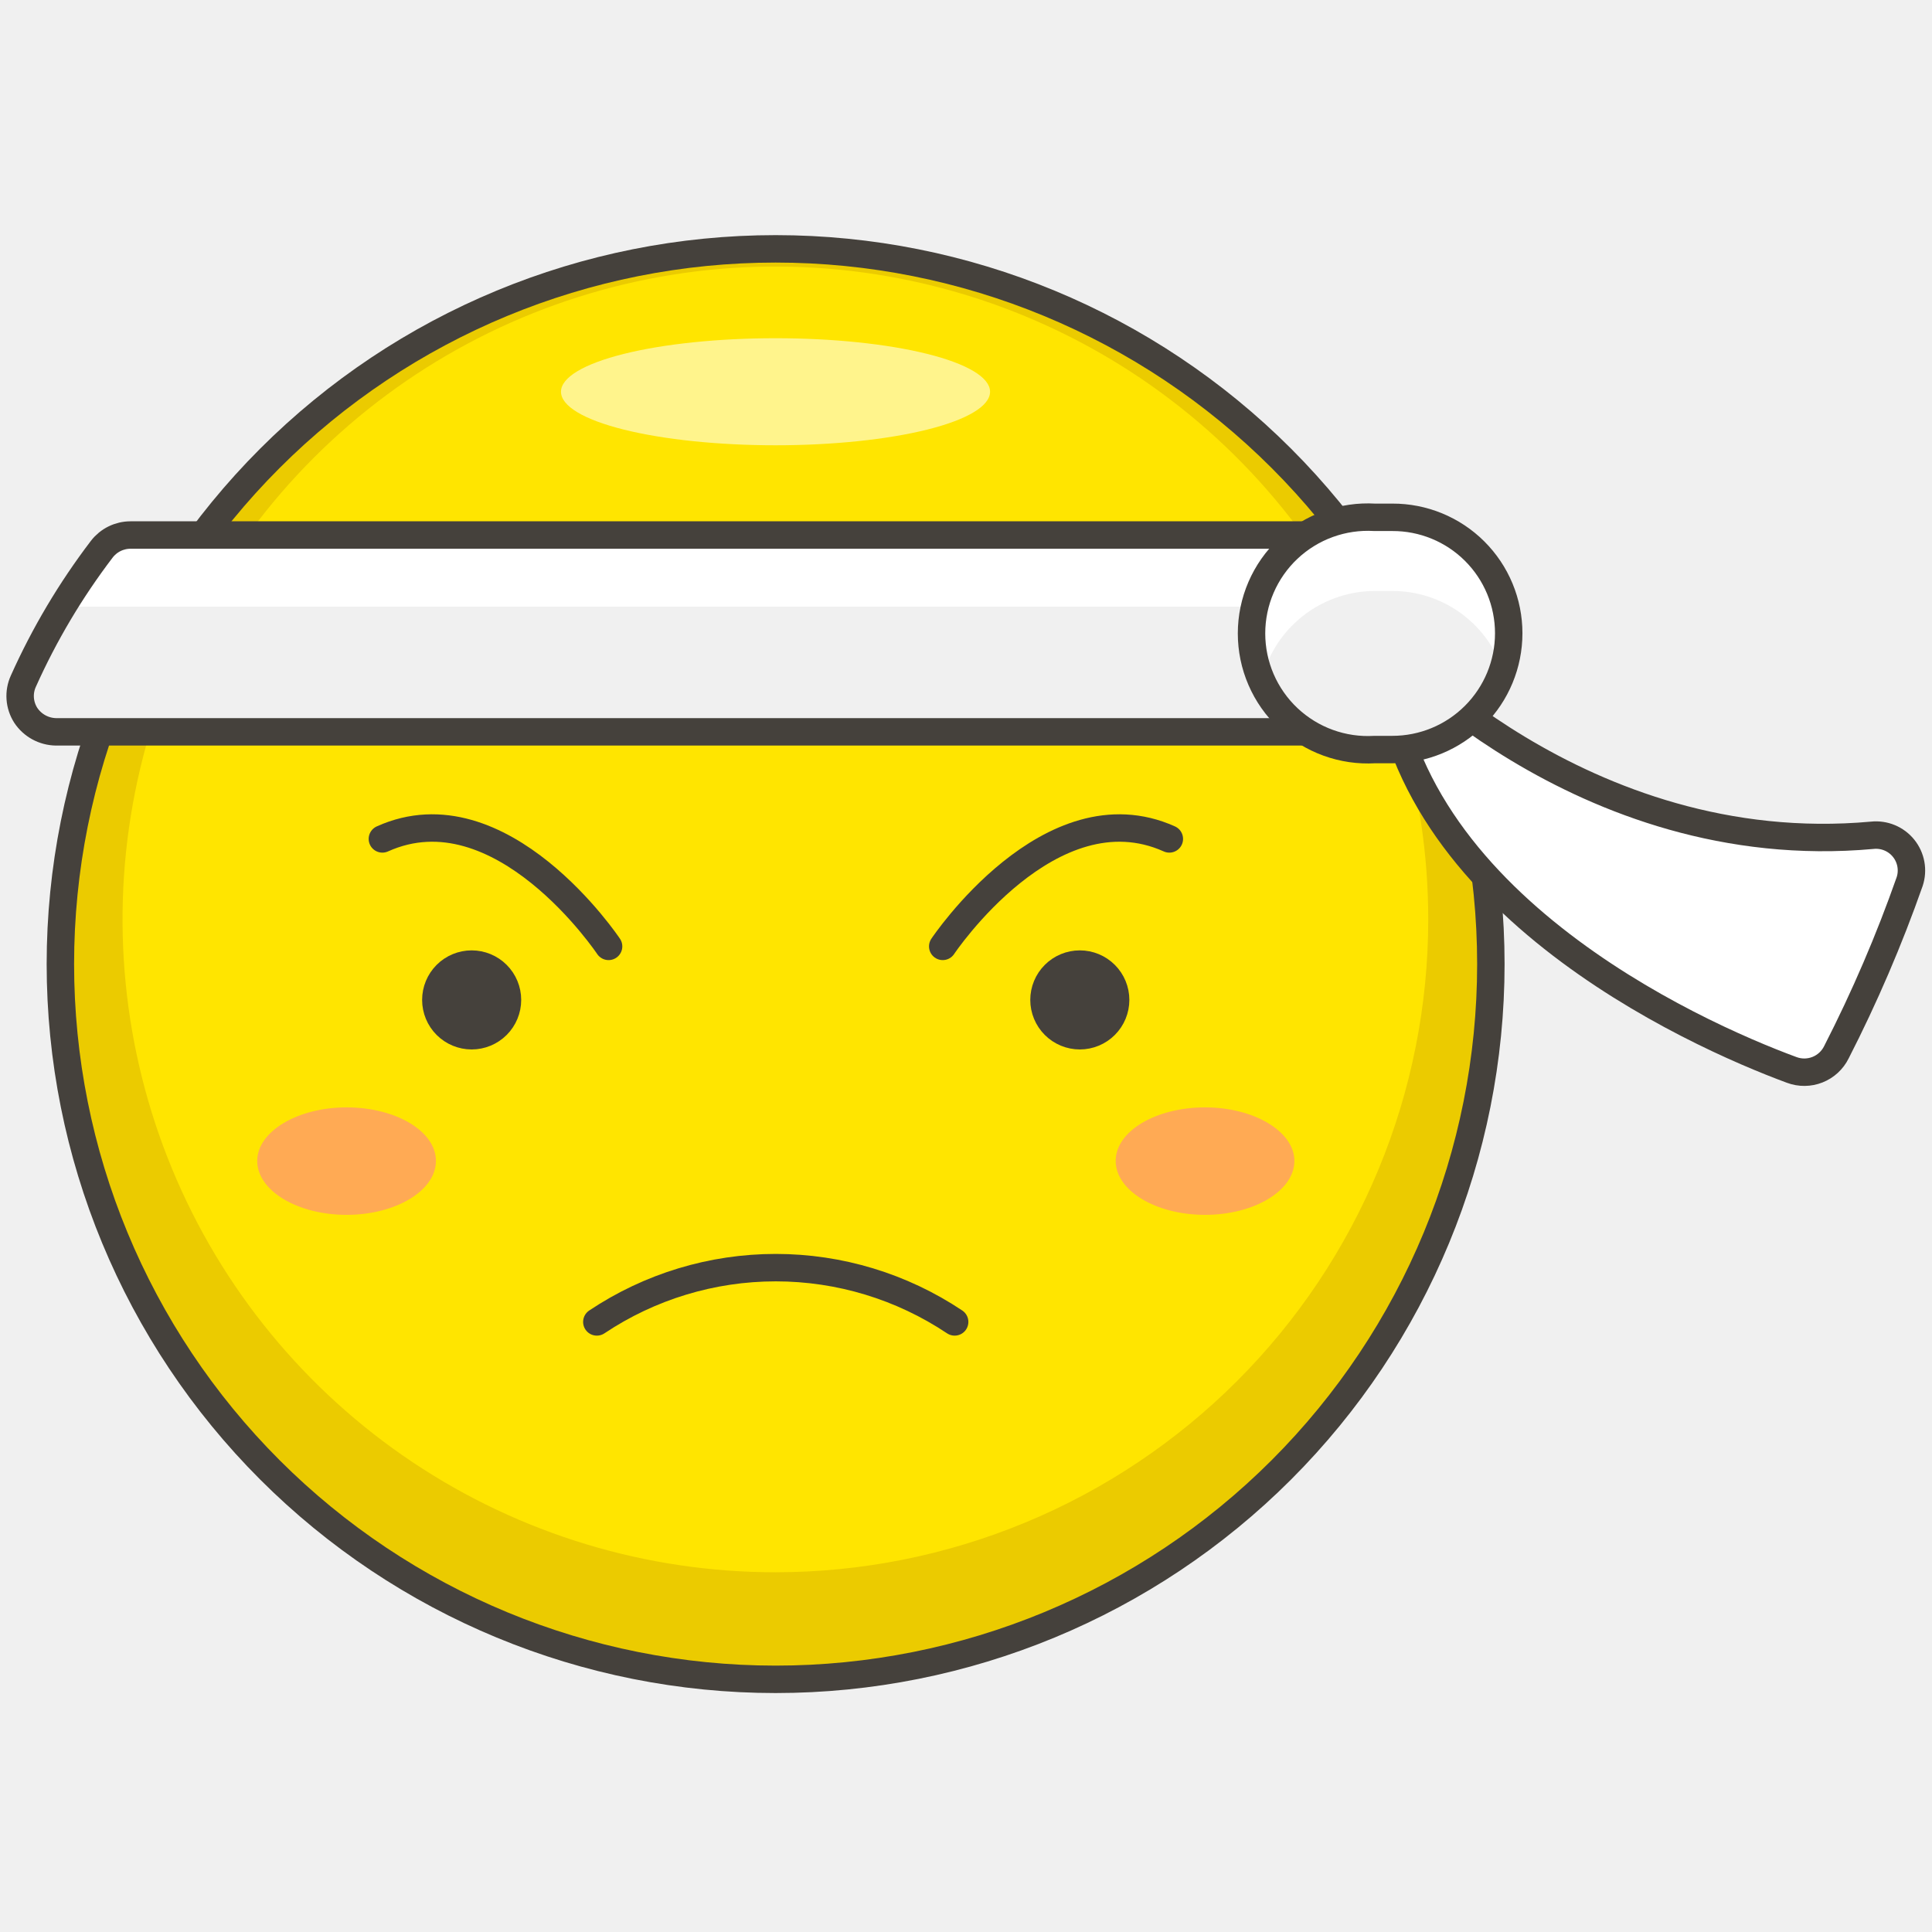
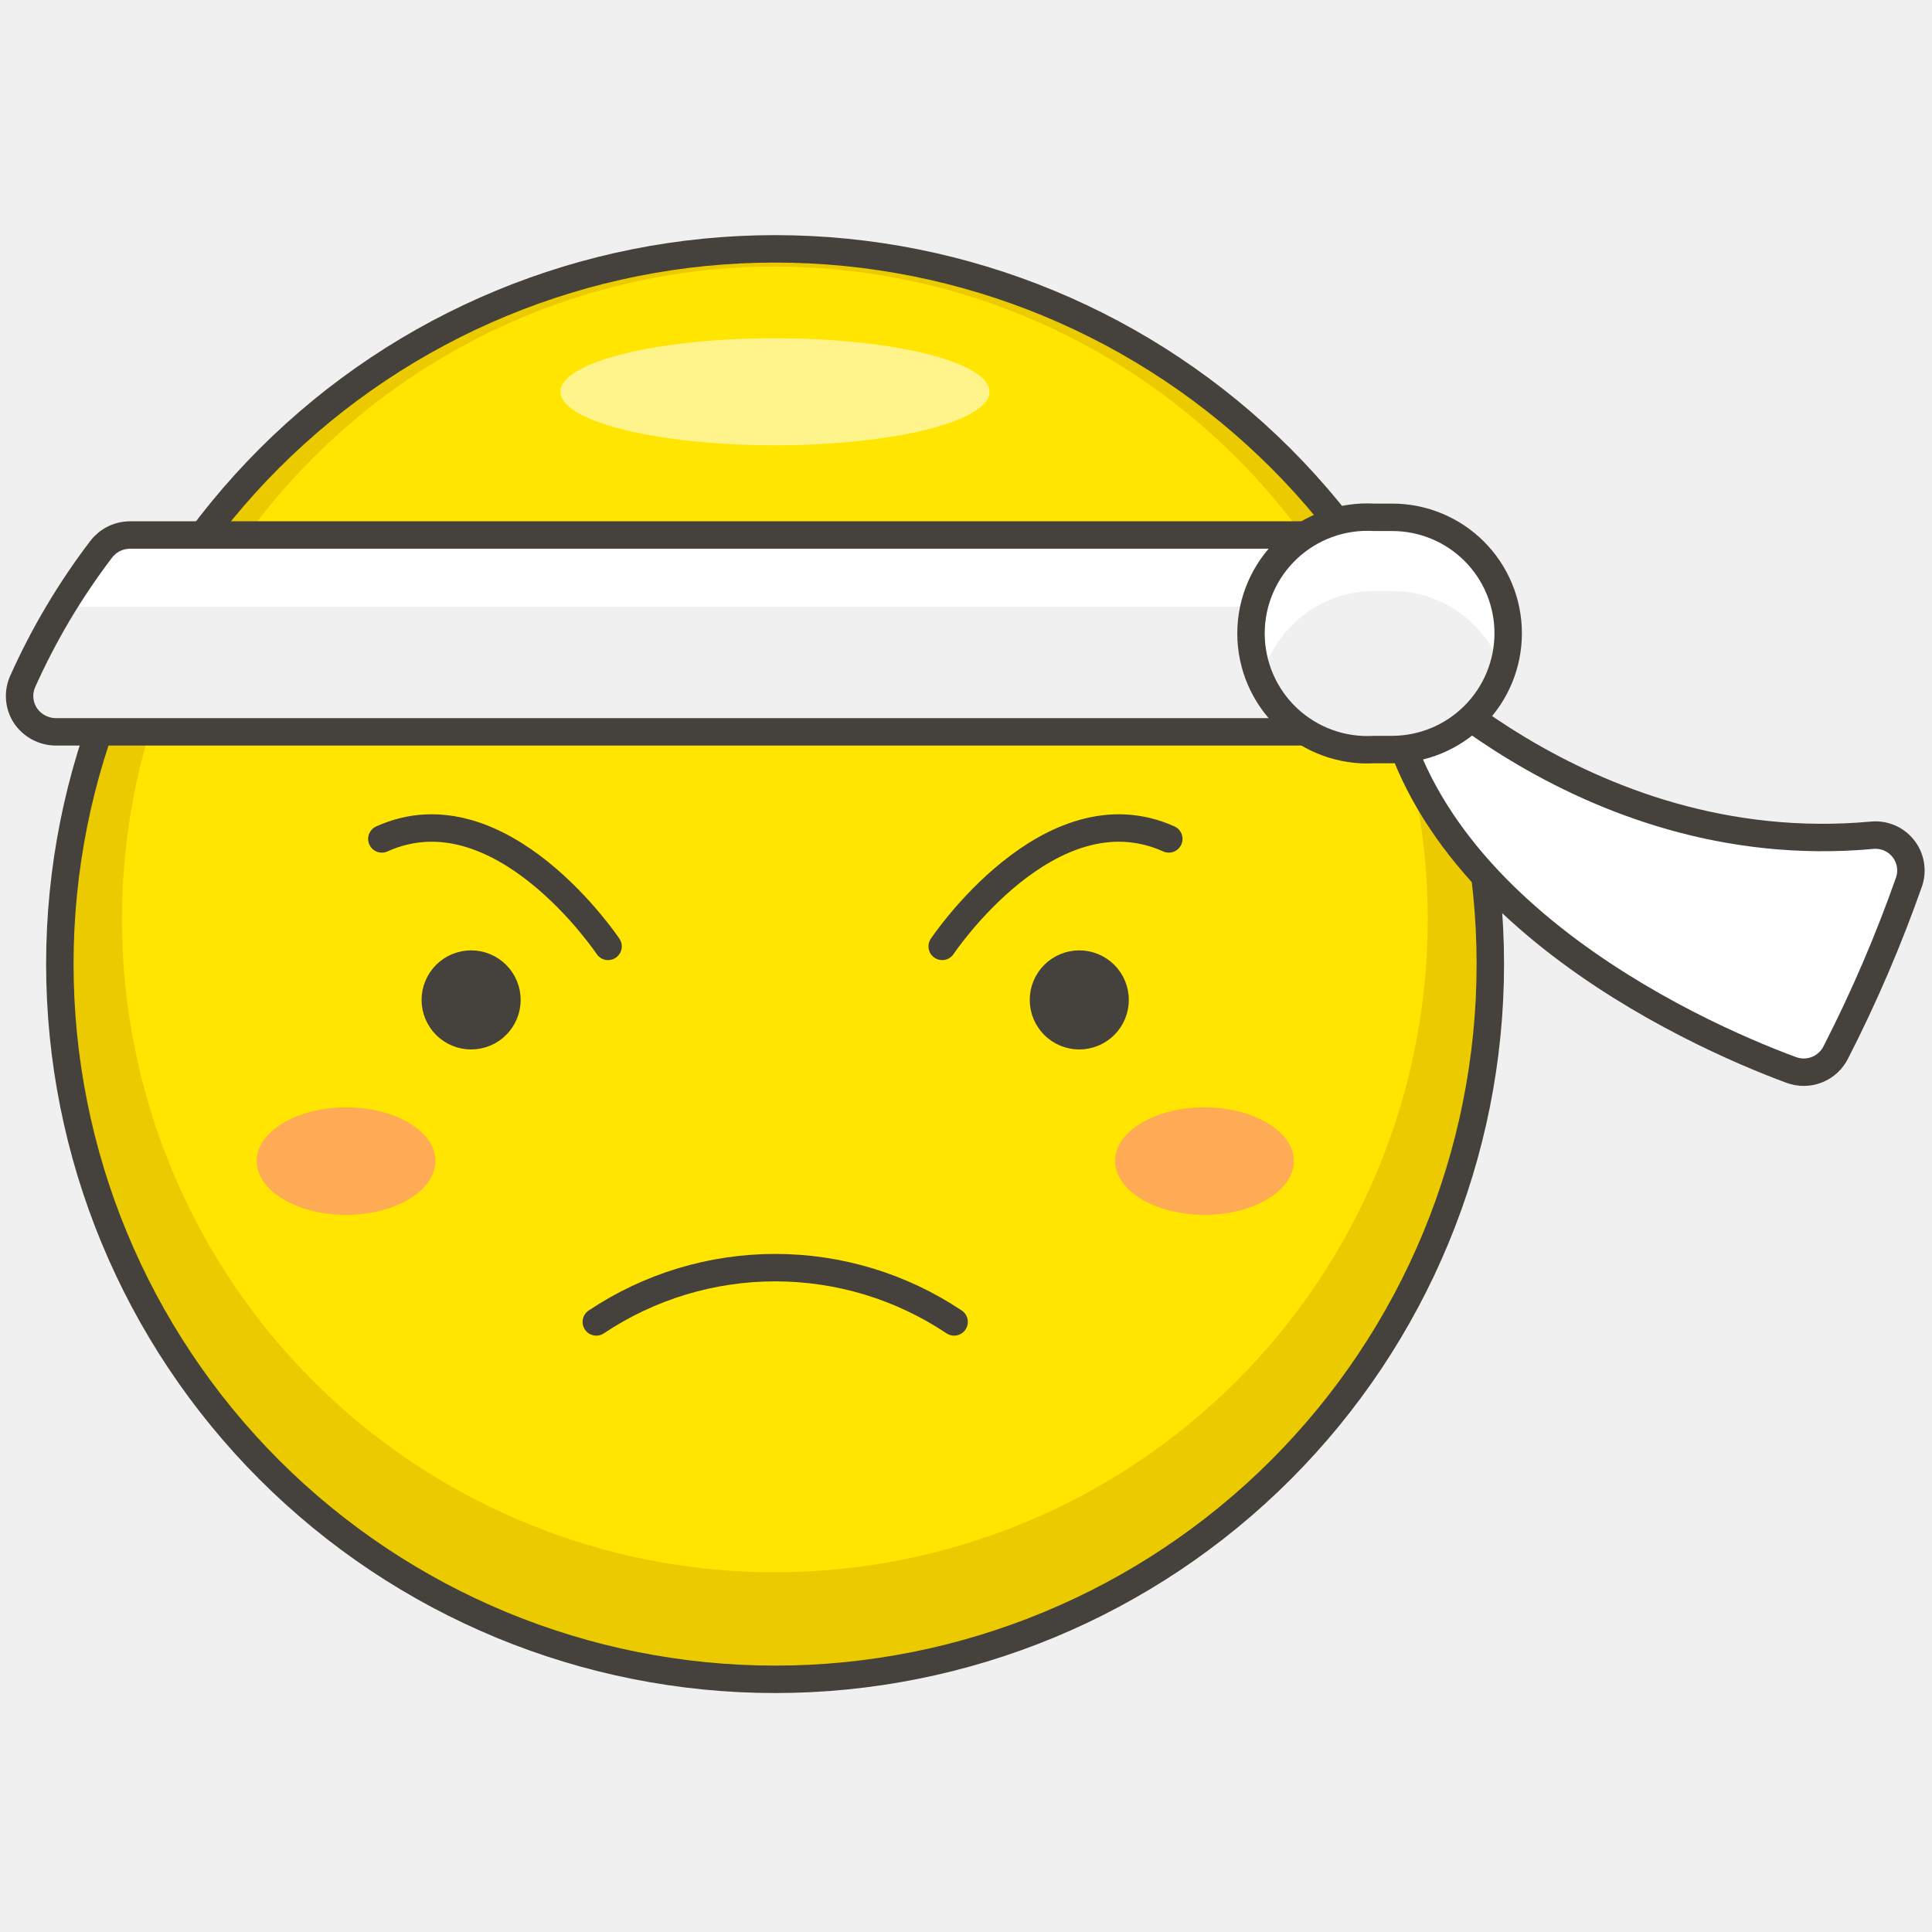
<svg xmlns="http://www.w3.org/2000/svg" width="493" height="493" viewBox="0 0 493 493" fill="none">
-   <path d="M15.406 246.013C15.406 294.418 34.635 340.841 68.863 375.069C103.091 409.296 149.514 428.525 197.919 428.525C246.324 428.525 292.747 409.296 326.975 375.069C361.203 340.841 380.432 294.418 380.432 246.013C380.432 197.607 361.203 151.185 326.975 116.957C292.747 82.729 246.324 63.5 197.919 63.5C149.514 63.5 103.091 82.729 68.863 116.957C34.635 151.185 15.406 197.607 15.406 246.013Z" fill="#FFE500" />
-   <path d="M197.862 63.5C161.739 63.5 126.428 74.213 96.395 94.283C66.362 114.354 42.956 142.881 29.137 176.255C15.318 209.63 11.708 246.353 18.763 281.78C25.817 317.206 43.22 349.745 68.769 375.28C94.319 400.815 126.867 418.2 162.298 425.234C197.729 432.269 234.45 428.638 267.817 414.801C301.183 400.963 329.697 377.541 349.751 347.496C369.804 317.452 380.497 282.135 380.477 246.013C380.45 197.598 361.198 151.175 326.954 116.95C292.71 82.726 246.276 63.5 197.862 63.5ZM197.862 401.205C164.913 401.205 132.704 391.434 105.307 373.129C77.911 354.824 56.559 328.805 43.95 298.364C31.341 267.924 28.042 234.427 34.47 202.111C40.898 169.796 56.764 140.112 80.063 116.813C103.361 93.515 133.045 77.648 165.361 71.22C197.677 64.792 231.173 68.091 261.614 80.7C292.055 93.309 318.073 114.662 336.378 142.058C354.684 169.454 364.454 201.663 364.454 234.612C364.454 256.489 360.145 278.152 351.773 298.364C343.401 318.576 331.13 336.941 315.661 352.411C300.191 367.881 281.826 380.152 261.614 388.524C241.402 396.896 219.739 401.205 197.862 401.205Z" fill="#EBCB00" />
-   <path d="M143.152 99.964C143.152 103.587 148.92 107.061 159.186 109.623C169.453 112.185 183.377 113.624 197.896 113.624C212.415 113.624 226.339 112.185 236.605 109.623C246.872 107.061 252.639 103.587 252.639 99.964C252.639 96.341 246.872 92.867 236.605 90.305C226.339 87.743 212.415 86.304 197.896 86.304C183.377 86.304 169.453 87.743 159.186 90.305C148.92 92.867 143.152 96.341 143.152 99.964Z" fill="#FFF48C" />
-   <path d="M111.215 255.154C111.215 257.578 112.178 259.903 113.892 261.617C115.606 263.332 117.932 264.295 120.356 264.295C122.78 264.295 125.105 263.332 126.82 261.617C128.534 259.903 129.497 257.578 129.497 255.154C129.497 252.729 128.534 250.404 126.82 248.69C125.105 246.976 122.78 246.013 120.356 246.013C117.932 246.013 115.606 246.976 113.892 248.69C112.178 250.404 111.215 252.729 111.215 255.154Z" fill="#45413C" stroke="#45413C" stroke-width="7" stroke-linecap="round" stroke-linejoin="round" />
-   <path d="M155.296 241.494C155.296 241.494 127.873 200.411 97.574 214.071" stroke="#45413C" stroke-width="7" stroke-linecap="round" stroke-linejoin="round" />
-   <path d="M240.562 241.494C240.562 241.494 267.986 200.411 298.387 214.071" stroke="#45413C" stroke-width="7" stroke-linecap="round" stroke-linejoin="round" />
-   <path d="M266.402 255.154C266.402 257.578 267.365 259.903 269.08 261.617C270.794 263.332 273.119 264.295 275.543 264.295C277.968 264.295 280.293 263.332 282.007 261.617C283.721 259.903 284.684 257.578 284.684 255.154C284.684 252.729 283.721 250.404 282.007 248.69C280.293 246.976 277.968 246.013 275.543 246.013C273.119 246.013 270.794 246.976 269.08 248.69C267.365 250.404 266.402 252.729 266.402 255.154Z" fill="#45413C" stroke="#45413C" stroke-width="7" stroke-linecap="round" stroke-linejoin="round" />
-   <path d="M152.297 337.321C165.81 328.291 181.698 323.471 197.951 323.471C214.204 323.471 230.091 328.291 243.605 337.321" stroke="#45413C" stroke-width="7" stroke-linecap="round" />
-   <path d="M330.298 296.237C330.298 303.838 320.027 310 307.497 310C294.966 310 284.695 303.838 284.695 296.237C284.695 288.637 294.966 282.577 307.497 282.577C320.027 282.577 330.298 288.74 330.298 296.237Z" fill="#FFAA54" />
-   <path d="M65.637 296.237C65.637 303.838 75.908 310 88.438 310C100.968 310 111.239 303.838 111.239 296.237C111.239 288.637 100.968 282.577 88.438 282.577C75.908 282.577 65.637 288.74 65.637 296.237Z" fill="#FFAA54" />
-   <path d="M15.406 246.013C15.406 294.418 34.635 340.841 68.863 375.069C103.091 409.296 149.514 428.525 197.919 428.525C246.324 428.525 292.747 409.296 326.975 375.069C361.203 340.841 380.432 294.418 380.432 246.013C380.432 197.607 361.203 151.184 326.975 116.957C292.747 82.729 246.324 63.5 197.919 63.5C149.514 63.5 103.091 82.729 68.863 116.957C34.635 151.184 15.406 197.607 15.406 246.013V246.013Z" stroke="#45413C" stroke-width="7" stroke-linecap="round" stroke-linejoin="round" />
-   <path d="M343.977 136.525H33.284C31.875 136.529 30.486 136.855 29.222 137.478C27.958 138.101 26.853 139.005 25.992 140.12C18.044 150.543 11.324 161.847 5.964 173.809C5.328 175.199 5.052 176.727 5.159 178.252C5.267 179.777 5.756 181.251 6.58 182.539C7.428 183.812 8.571 184.86 9.913 185.593C11.255 186.327 12.755 186.724 14.283 186.75H370.681C364.475 168.709 355.463 151.759 343.977 136.525Z" fill="#F0F0F0" />
-   <path d="M343.986 136.524H33.294C31.884 136.528 30.495 136.854 29.231 137.477C27.967 138.1 26.862 139.004 26.001 140.119C22.319 144.829 18.89 149.732 15.73 154.807H356.106C352.438 148.474 348.391 142.369 343.986 136.524Z" fill="white" />
-   <path d="M343.977 136.525H33.284C31.875 136.529 30.486 136.855 29.222 137.478C27.958 138.101 26.853 139.005 25.992 140.12C18.044 150.543 11.324 161.847 5.964 173.809C5.328 175.199 5.052 176.727 5.159 178.252C5.267 179.777 5.756 181.251 6.58 182.539C7.428 183.812 8.571 184.86 9.913 185.593C11.255 186.327 12.755 186.724 14.283 186.75H370.681C364.475 168.709 355.463 151.759 343.977 136.525Z" stroke="#45413C" stroke-width="7" stroke-linecap="round" stroke-linejoin="round" />
-   <path d="M353.062 163.946C353.062 163.946 403.184 219.922 477.75 213.144C479.253 212.982 480.772 213.2 482.168 213.777C483.565 214.354 484.794 215.272 485.745 216.447C486.695 217.622 487.335 219.016 487.607 220.502C487.879 221.989 487.775 223.52 487.302 224.955C482.06 239.876 475.815 254.425 468.609 268.503C467.607 270.536 465.886 272.123 463.779 272.958C461.673 273.793 459.331 273.816 457.209 273.023C432.148 263.779 354.398 228.961 353.062 163.946Z" fill="white" stroke="#45413C" stroke-width="7" stroke-linecap="round" stroke-linejoin="round" />
-   <path d="M384.989 161.586C384.989 169.459 381.862 177.009 376.295 182.575C370.729 188.142 363.179 191.269 355.307 191.269H350.787C346.749 191.507 342.705 190.917 338.904 189.535C335.102 188.154 331.623 186.01 328.68 183.235C325.737 180.46 323.392 177.113 321.789 173.399C320.186 169.685 319.359 165.683 319.359 161.638C319.359 157.593 320.186 153.591 321.789 149.877C323.392 146.163 325.737 142.816 328.68 140.041C331.623 137.266 335.102 135.122 338.904 133.74C342.705 132.359 346.749 131.769 350.787 132.006H355.307C359.2 131.993 363.057 132.748 366.658 134.229C370.259 135.709 373.532 137.886 376.289 140.634C379.047 143.382 381.235 146.647 382.728 150.243C384.221 153.838 384.989 157.693 384.989 161.586Z" fill="#F0F0F0" />
-   <path d="M350.808 150.805H355.327C361.602 150.804 367.715 152.791 372.79 156.482C377.865 160.173 381.639 165.377 383.572 171.346C384.519 168.356 385.004 165.239 385.01 162.103C385.01 158.209 384.241 154.355 382.748 150.759C381.255 147.164 379.067 143.898 376.31 141.15C373.552 138.402 370.279 136.225 366.678 134.745C363.078 133.264 359.22 132.509 355.327 132.523H350.808C346.915 132.509 343.057 133.264 339.456 134.745C335.856 136.225 332.583 138.402 329.825 141.15C327.067 143.898 324.879 147.164 323.386 150.759C321.893 154.355 321.125 158.209 321.125 162.103C321.131 165.239 321.616 168.356 322.563 171.346C324.509 165.385 328.287 160.19 333.359 156.502C338.43 152.813 344.537 150.819 350.808 150.805Z" fill="white" />
-   <path d="M384.989 161.586C384.989 169.459 381.862 177.009 376.295 182.575C370.729 188.142 363.179 191.269 355.307 191.269H350.787C346.749 191.507 342.705 190.917 338.904 189.535C335.102 188.154 331.623 186.01 328.68 183.235C325.737 180.46 323.392 177.113 321.789 173.399C320.186 169.685 319.359 165.683 319.359 161.638C319.359 157.593 320.186 153.591 321.789 149.877C323.392 146.163 325.737 142.816 328.68 140.041C331.623 137.266 335.102 135.122 338.904 133.74C342.705 132.359 346.749 131.769 350.787 132.006H355.307C359.2 131.993 363.057 132.748 366.658 134.229C370.259 135.709 373.532 137.886 376.289 140.634C379.047 143.382 381.235 146.647 382.728 150.243C384.221 153.838 384.989 157.693 384.989 161.586V161.586Z" stroke="#45413C" stroke-width="7" stroke-linecap="round" stroke-linejoin="round" />
+   <path d="M15.27 246.013C15.27 294.418 34.498 340.841 68.726 375.069C102.954 409.296 149.377 428.525 197.782 428.525C246.188 428.525 292.61 409.296 326.838 375.069C361.066 340.841 380.295 294.418 380.295 246.013C380.295 197.607 361.066 151.185 326.838 116.957C292.61 82.729 246.188 63.5 197.782 63.5C149.377 63.5 102.954 82.729 68.726 116.957C34.498 151.185 15.27 197.607 15.27 246.013Z" fill="#FFE500" />
+   <path d="M197.725 63.5C161.603 63.5 126.292 74.213 96.258 94.283C66.225 114.354 42.819 142.881 29 176.255C15.182 209.63 11.571 246.353 18.626 281.78C25.68 317.206 43.083 349.745 68.633 375.28C94.182 400.815 126.731 418.2 162.161 425.234C197.592 432.269 234.313 428.638 267.68 414.801C301.047 400.963 329.56 377.541 349.614 347.496C369.668 317.452 380.361 282.135 380.34 246.013C380.313 197.598 361.061 151.175 326.817 116.95C292.573 82.726 246.14 63.5 197.725 63.5ZM197.725 401.205C164.776 401.205 132.567 391.434 105.171 373.129C77.775 354.824 56.422 328.805 43.813 298.364C31.204 267.924 27.905 234.427 34.333 202.111C40.761 169.796 56.627 140.112 79.926 116.813C103.224 93.515 132.908 77.648 165.224 71.22C197.54 64.792 231.036 68.091 261.477 80.7C291.918 93.309 317.936 114.662 336.242 142.058C354.547 169.454 364.318 201.663 364.318 234.612C364.318 256.489 360.009 278.152 351.637 298.364C343.265 318.576 330.993 336.941 315.524 352.411C300.054 367.881 281.689 380.152 261.477 388.524C241.265 396.896 219.602 401.205 197.725 401.205Z" fill="#EBCB00" />
+   <path d="M143.016 99.964C143.016 103.587 148.783 107.061 159.05 109.623C169.316 112.185 183.24 113.624 197.759 113.624C212.278 113.624 226.202 112.185 236.469 109.623C246.735 107.061 252.503 103.587 252.503 99.964C252.503 96.341 246.735 92.867 236.469 90.305C226.202 87.743 212.278 86.304 197.759 86.304C183.24 86.304 169.316 87.743 159.05 90.305C148.783 92.867 143.016 96.341 143.016 99.964Z" fill="#FFF48C" />
+   <path d="M111.078 255.154C111.078 257.578 112.041 259.903 113.755 261.617C115.47 263.332 117.795 264.295 120.219 264.295C122.644 264.295 124.969 263.332 126.683 261.617C128.397 259.903 129.36 257.578 129.36 255.154C129.36 252.729 128.397 250.404 126.683 248.69C124.969 246.976 122.644 246.013 120.219 246.013C117.795 246.013 115.47 246.976 113.755 248.69C112.041 250.404 111.078 252.729 111.078 255.154Z" fill="#45413C" stroke="#45413C" stroke-width="7" stroke-linecap="round" stroke-linejoin="round" />
+   <path d="M155.16 241.494C155.16 241.494 127.736 200.411 97.438 214.071" stroke="#45413C" stroke-width="7" stroke-linecap="round" stroke-linejoin="round" />
+   <path d="M240.426 241.494C240.426 241.494 267.849 200.411 298.251 214.071" stroke="#45413C" stroke-width="7" stroke-linecap="round" stroke-linejoin="round" />
+   <path d="M266.266 255.154C266.266 257.578 267.229 259.903 268.943 261.617C270.657 263.332 272.982 264.295 275.407 264.295C277.831 264.295 280.156 263.332 281.87 261.617C283.585 259.903 284.548 257.578 284.548 255.154C284.548 252.729 283.585 250.404 281.87 248.69C280.156 246.976 277.831 246.013 275.407 246.013C272.982 246.013 270.657 246.976 268.943 248.69C267.229 250.404 266.266 252.729 266.266 255.154Z" fill="#45413C" stroke="#45413C" stroke-width="7" stroke-linecap="round" stroke-linejoin="round" />
+   <path d="M152.16 337.321C165.673 328.291 181.561 323.471 197.814 323.471C214.067 323.471 229.955 328.291 243.468 337.321" stroke="#45413C" stroke-width="7" stroke-linecap="round" />
+   <path d="M330.161 296.237C330.161 303.838 319.89 310 307.36 310C294.829 310 284.559 303.838 284.559 296.237C284.559 288.637 294.829 282.577 307.36 282.577C319.89 282.577 330.161 288.74 330.161 296.237Z" fill="#FFAA54" />
+   <path d="M65.5 296.237C65.5 303.838 75.771 310 88.301 310C100.832 310 111.103 303.838 111.103 296.237C111.103 288.637 100.832 282.577 88.301 282.577C75.771 282.577 65.5 288.74 65.5 296.237Z" fill="#FFAA54" />
+   <path d="M15.27 246.013C15.27 294.418 34.498 340.841 68.726 375.069C102.954 409.296 149.377 428.525 197.782 428.525C246.188 428.525 292.61 409.296 326.838 375.069C361.066 340.841 380.295 294.418 380.295 246.013C380.295 197.607 361.066 151.184 326.838 116.957C292.61 82.729 246.188 63.5 197.782 63.5C149.377 63.5 102.954 82.729 68.726 116.957C34.498 151.184 15.27 197.607 15.27 246.013V246.013Z" stroke="#45413C" stroke-width="7" stroke-linecap="round" stroke-linejoin="round" />
+   <path d="M343.84 136.525H33.148C31.739 136.529 30.349 136.855 29.085 137.478C27.821 138.101 26.716 139.005 25.855 140.12C17.907 150.543 11.187 161.847 5.827 173.809C5.192 175.199 4.915 176.727 5.023 178.252C5.13 179.777 5.619 181.251 6.444 182.539C7.291 183.812 8.435 184.86 9.776 185.593C11.118 186.327 12.618 186.724 14.147 186.75H370.545C364.338 168.709 355.326 151.759 343.84 136.525Z" fill="#F0F0F0" />
+   <path d="M343.85 136.524H33.157C31.748 136.528 30.358 136.854 29.094 137.477C27.83 138.1 26.726 139.004 25.865 140.119C22.182 144.829 18.754 149.732 15.594 154.807H355.969C352.301 148.474 348.254 142.369 343.85 136.524Z" fill="white" />
+   <path d="M343.84 136.525H33.148C31.739 136.529 30.349 136.855 29.085 137.478C27.821 138.101 26.716 139.005 25.855 140.12C17.907 150.543 11.187 161.847 5.827 173.809C5.192 175.199 4.915 176.727 5.023 178.252C5.13 179.777 5.619 181.251 6.444 182.539C7.291 183.812 8.435 184.86 9.776 185.593C11.118 186.327 12.618 186.724 14.147 186.75H370.545C364.338 168.709 355.326 151.759 343.84 136.525Z" stroke="#45413C" stroke-width="7" stroke-linecap="round" stroke-linejoin="round" />
+   <path d="M352.926 163.946C352.926 163.946 403.047 219.922 477.614 213.144C479.116 212.982 480.635 213.2 482.032 213.777C483.428 214.354 484.658 215.272 485.608 216.447C486.558 217.622 487.198 219.016 487.471 220.502C487.743 221.989 487.638 223.52 487.166 224.955C481.923 239.876 475.678 254.425 468.473 268.503C467.47 270.536 465.749 272.123 463.643 272.958C461.536 273.793 459.194 273.816 457.072 273.023C432.011 263.779 354.261 228.961 352.926 163.946Z" fill="white" stroke="#45413C" stroke-width="7" stroke-linecap="round" stroke-linejoin="round" />
+   <path d="M384.853 161.586C384.853 169.459 381.725 177.009 376.159 182.575C370.592 188.142 363.042 191.269 355.17 191.269H350.651C346.613 191.507 342.569 190.917 338.767 189.535C334.965 188.154 331.486 186.01 328.543 183.235C325.6 180.46 323.255 177.113 321.652 173.399C320.049 169.685 319.223 165.683 319.223 161.638C319.223 157.593 320.049 153.591 321.652 149.877C323.255 146.163 325.6 142.816 328.543 140.041C331.486 137.266 334.965 135.122 338.767 133.74C342.569 132.359 346.613 131.769 350.651 132.006H355.17C359.063 131.993 362.92 132.748 366.521 134.229C370.122 135.709 373.395 137.886 376.152 140.634C378.91 143.382 381.098 146.647 382.591 150.243C384.084 153.838 384.853 157.693 384.853 161.586Z" fill="#F0F0F0" />
+   <path d="M350.671 150.805H355.19C361.465 150.804 367.579 152.791 372.653 156.482C377.728 160.173 381.503 165.377 383.435 171.346C384.382 168.356 384.867 165.239 384.873 162.103C384.873 158.209 384.104 154.355 382.611 150.759C381.118 147.164 378.93 143.898 376.173 141.15C373.415 138.402 370.142 136.225 366.541 134.745C362.941 133.264 359.083 132.509 355.19 132.523H350.671C346.778 132.509 342.92 133.264 339.32 134.745C335.719 136.225 332.446 138.402 329.688 141.15C326.931 143.898 324.743 147.164 323.25 150.759C321.757 154.355 320.988 158.209 320.988 162.103C320.994 165.239 321.479 168.356 322.426 171.346C324.372 165.385 328.15 160.19 333.222 156.502C338.294 152.813 344.4 150.819 350.671 150.805Z" fill="white" />
+   <path d="M384.853 161.586C384.853 169.459 381.725 177.009 376.159 182.575C370.592 188.142 363.042 191.269 355.17 191.269H350.651C346.613 191.507 342.569 190.917 338.767 189.535C334.965 188.154 331.486 186.01 328.543 183.235C325.6 180.46 323.255 177.113 321.652 173.399C320.049 169.685 319.223 165.683 319.223 161.638C319.223 157.593 320.049 153.591 321.652 149.877C323.255 146.163 325.6 142.816 328.543 140.041C331.486 137.266 334.965 135.122 338.767 133.74C342.569 132.359 346.613 131.769 350.651 132.006H355.17C359.063 131.993 362.92 132.748 366.521 134.229C370.122 135.709 373.395 137.886 376.152 140.634C378.91 143.382 381.098 146.647 382.591 150.243C384.084 153.838 384.853 157.693 384.853 161.586V161.586Z" stroke="#45413C" stroke-width="7" stroke-linecap="round" stroke-linejoin="round" />
</svg>
